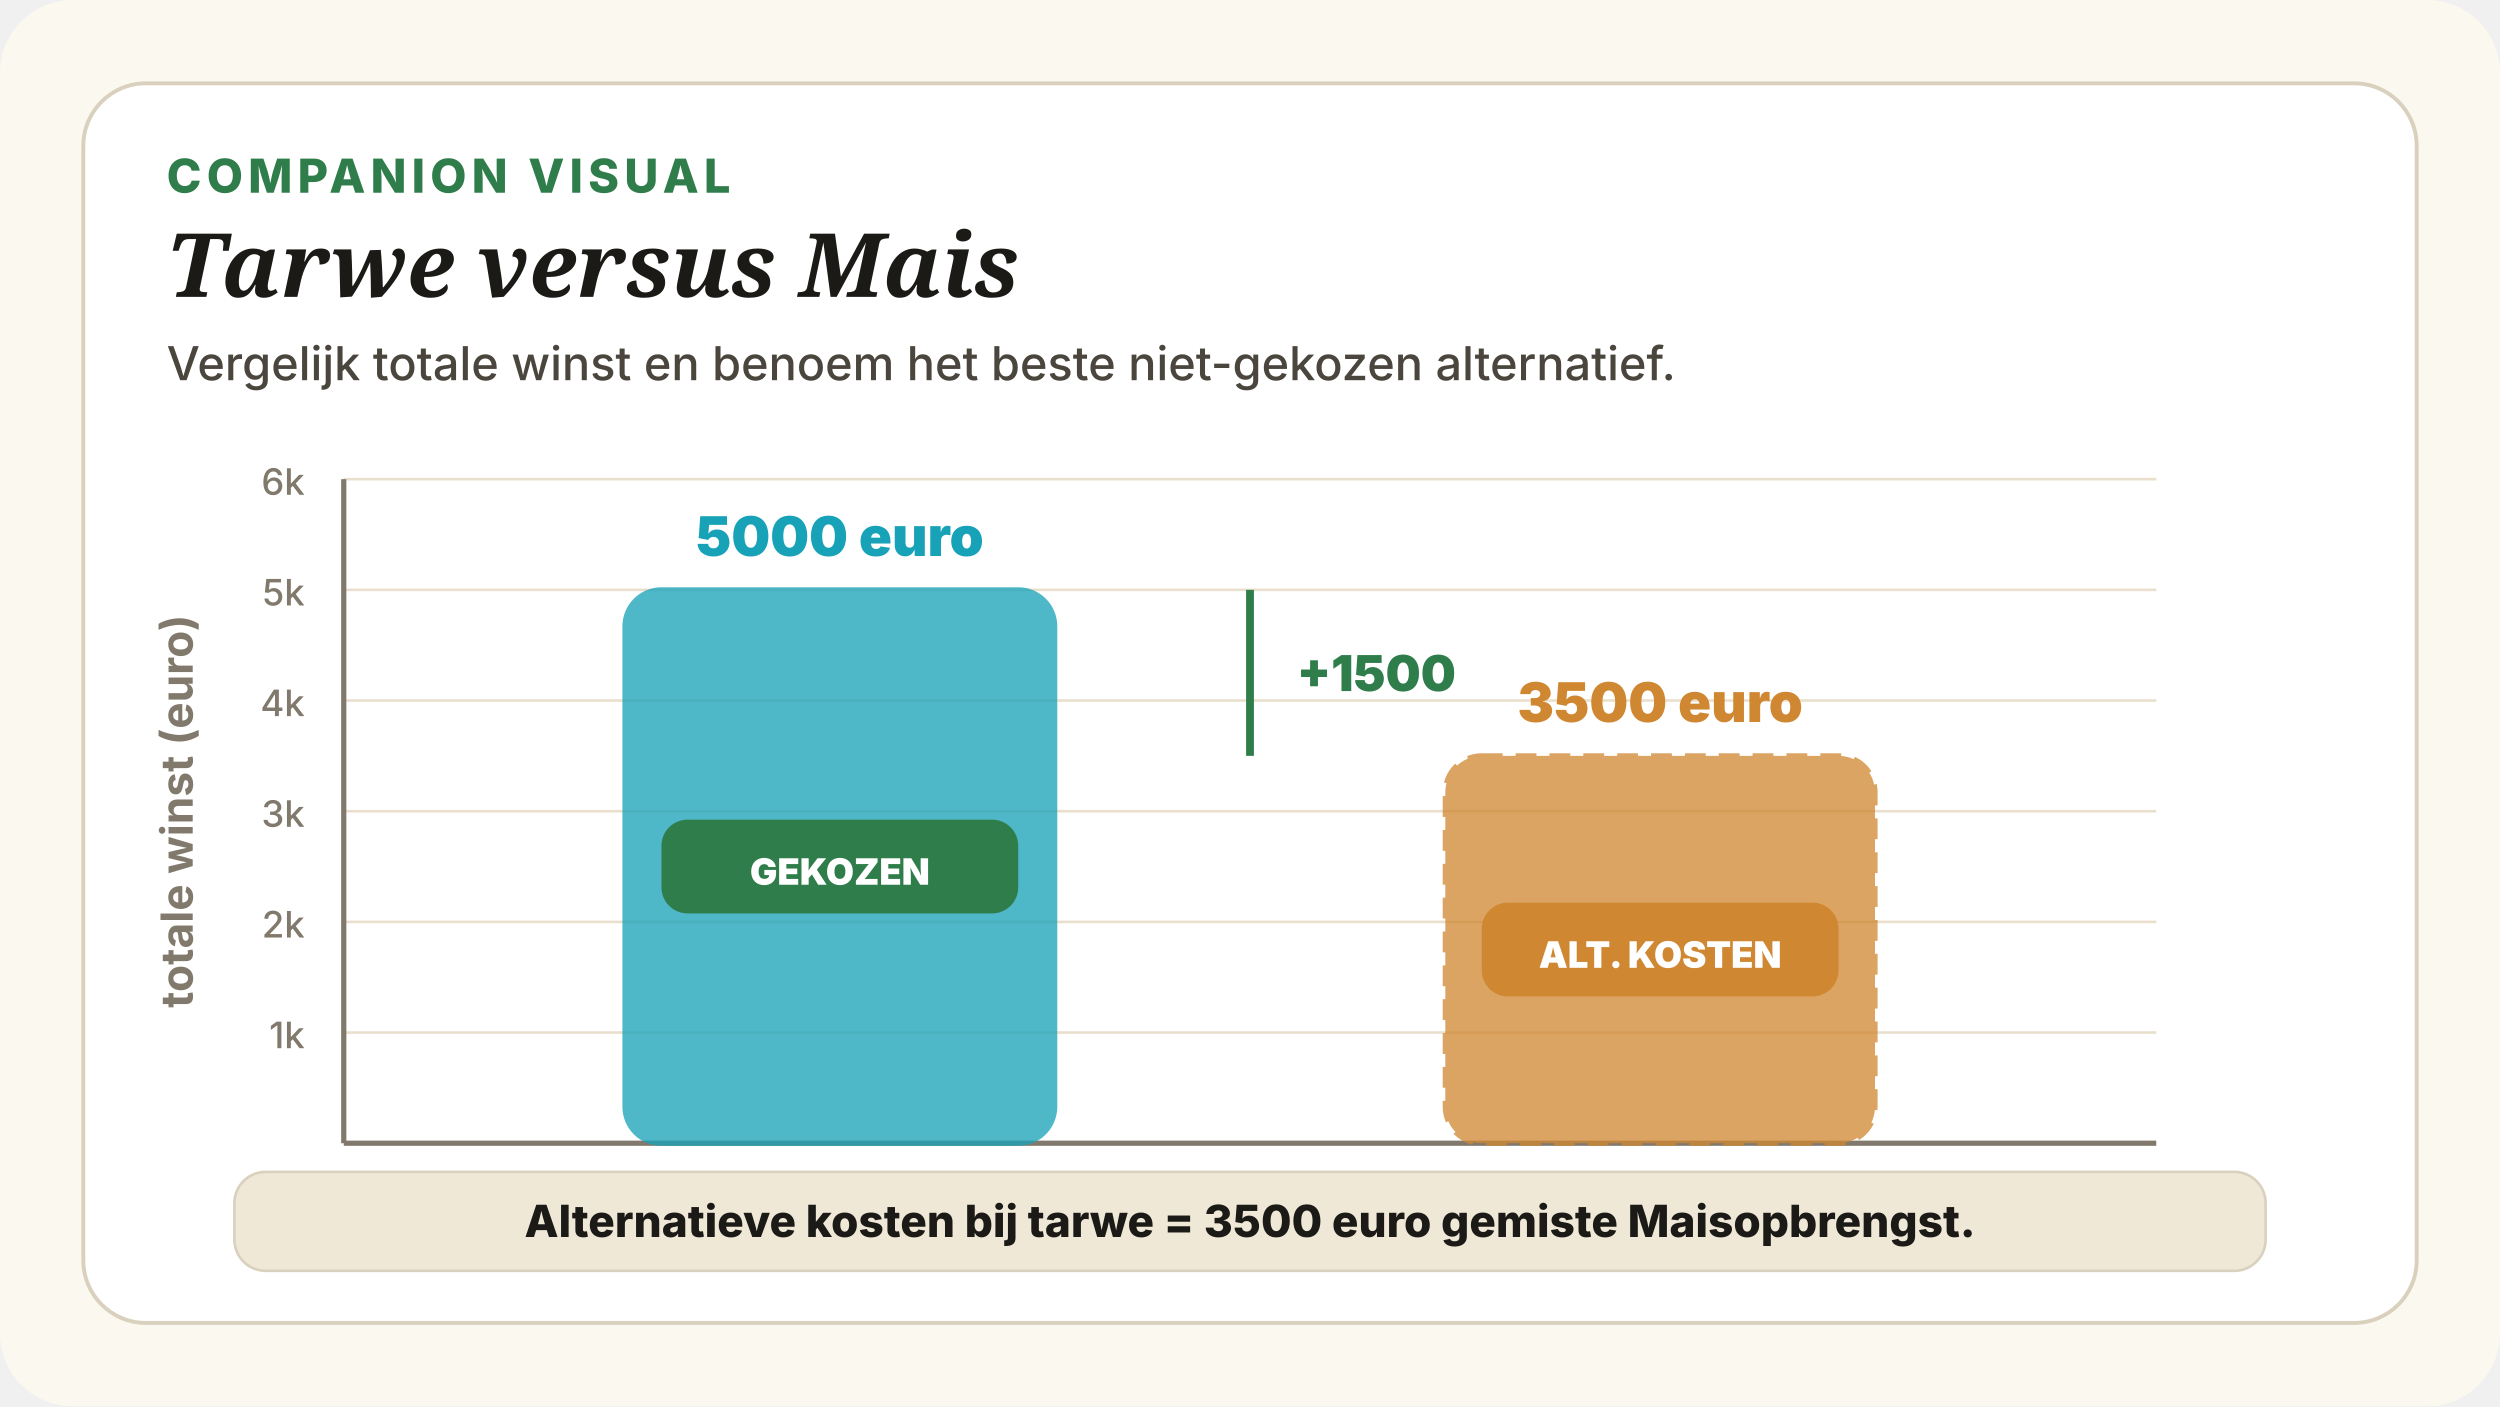
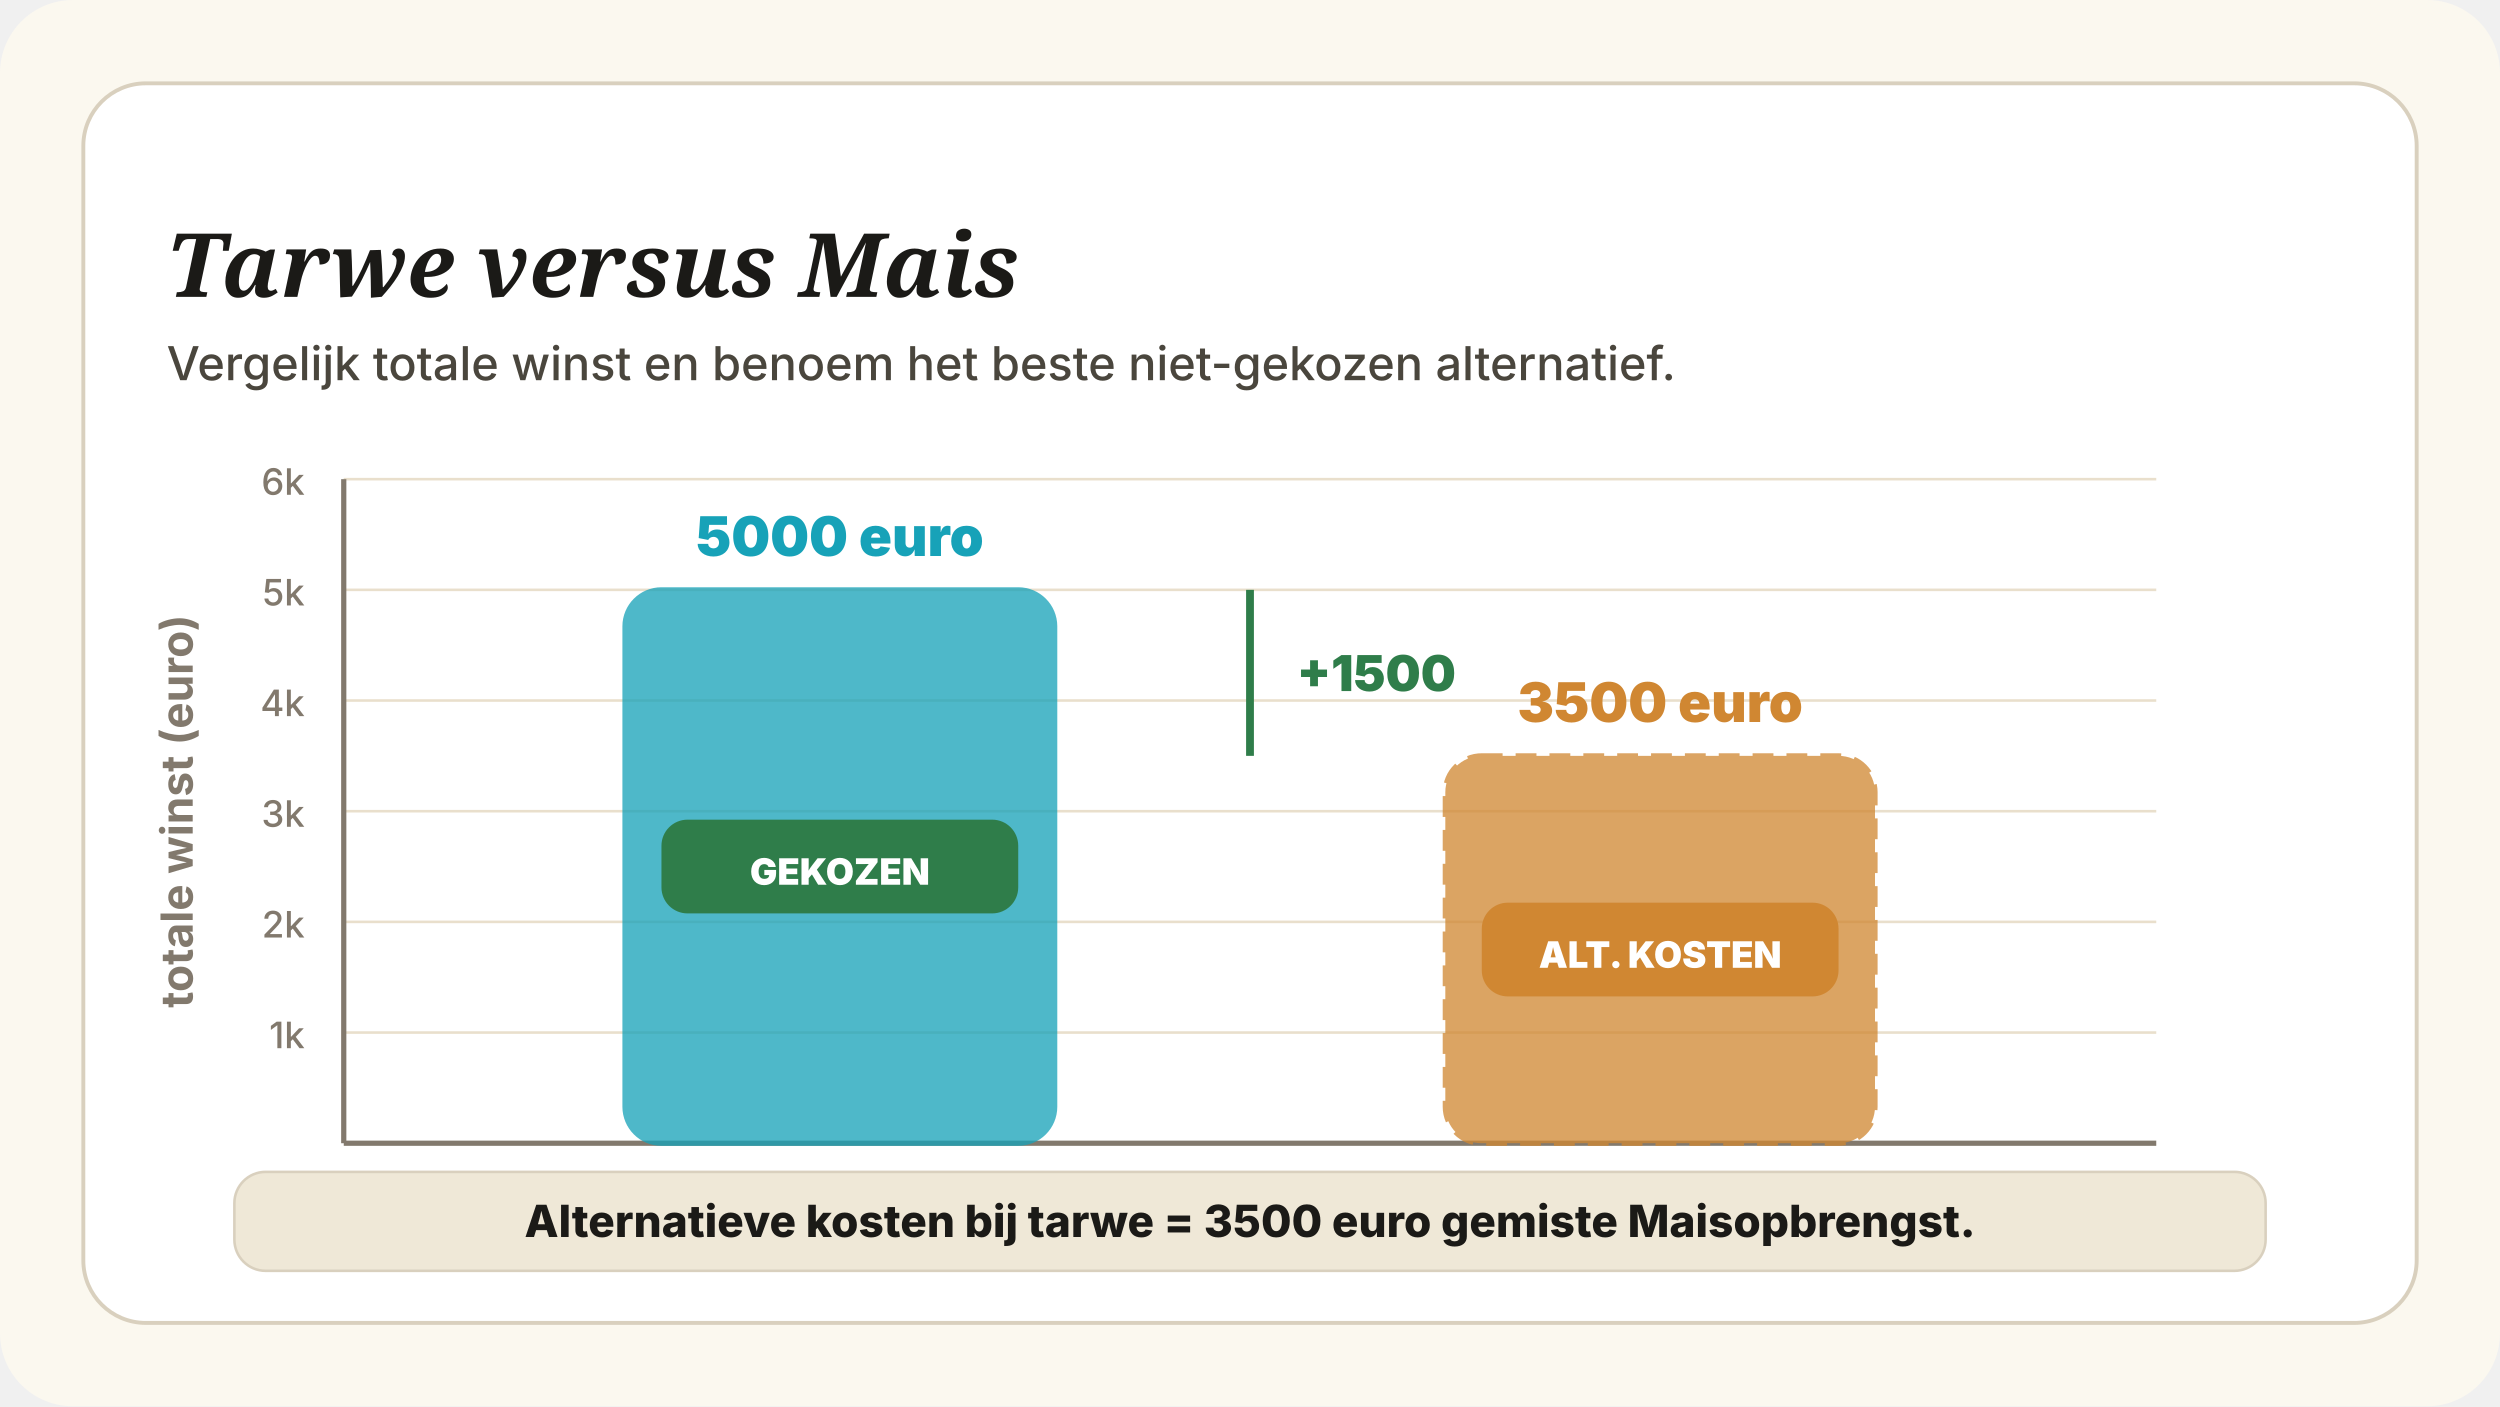
<svg xmlns="http://www.w3.org/2000/svg" viewBox="0 0 960 540">
  <rect width="960" height="540" rx="28" fill="#fbf8ef" />
  <rect x="32" y="32" width="896" height="476" rx="24" fill="#ffffff" stroke="#d9d0be" stroke-width="1.5" />
-   <text x="64" y="74" text-anchor="start" font-family="Inter, Arial, sans-serif" font-size="18" font-weight="800" letter-spacing="2" font-style="" fill="#2f7d4a">COMPANION VISUAL</text>
  <text x="64" y="114" text-anchor="start" font-family="Fraunces, Georgia, serif" font-size="34" font-weight="700" letter-spacing="0" font-style="italic" fill="#1b1a17">Tarwe versus Mais</text>
  <text x="64" y="146" text-anchor="start" font-family="Inter, Arial, sans-serif" font-size="18" font-weight="500" letter-spacing="0" font-style="" fill="#4a463d">Vergelijk totale winst en benoem het beste niet-gekozen alternatief.</text>
  <line x1="132" y1="396.5" x2="828" y2="396.5" stroke="#e9dfcc" stroke-width="1" />
  <text x="117" y="402.5" text-anchor="end" font-family="Inter, Arial, sans-serif" font-size="14" font-weight="500" letter-spacing="0" font-style="" fill="#82796d">1k</text>
  <line x1="132" y1="354" x2="828" y2="354" stroke="#e9dfcc" stroke-width="1" />
  <text x="117" y="360" text-anchor="end" font-family="Inter, Arial, sans-serif" font-size="14" font-weight="500" letter-spacing="0" font-style="" fill="#82796d">2k</text>
  <line x1="132" y1="311.5" x2="828" y2="311.5" stroke="#e9dfcc" stroke-width="1" />
  <text x="117" y="317.5" text-anchor="end" font-family="Inter, Arial, sans-serif" font-size="14" font-weight="500" letter-spacing="0" font-style="" fill="#82796d">3k</text>
  <line x1="132" y1="269" x2="828" y2="269" stroke="#e9dfcc" stroke-width="1" />
  <text x="117" y="275" text-anchor="end" font-family="Inter, Arial, sans-serif" font-size="14" font-weight="500" letter-spacing="0" font-style="" fill="#82796d">4k</text>
  <line x1="132" y1="226.5" x2="828" y2="226.5" stroke="#e9dfcc" stroke-width="1" />
  <text x="117" y="232.5" text-anchor="end" font-family="Inter, Arial, sans-serif" font-size="14" font-weight="500" letter-spacing="0" font-style="" fill="#82796d">5k</text>
  <line x1="132" y1="184" x2="828" y2="184" stroke="#e9dfcc" stroke-width="1" />
  <text x="117" y="190" text-anchor="end" font-family="Inter, Arial, sans-serif" font-size="14" font-weight="500" letter-spacing="0" font-style="" fill="#82796d">6k</text>
  <line x1="132" y1="184" x2="132" y2="439" stroke="#82796d" stroke-width="2" />
  <line x1="132" y1="439" x2="828" y2="439" stroke="#82796d" stroke-width="2" />
  <text transform="rotate(-90 74 311.5)" x="74" y="311.5" text-anchor="middle" font-family="Inter, Arial, sans-serif" font-size="17" font-weight="700" letter-spacing="0" font-style="" fill="#82796d">totale winst (euro)</text>
  <rect x="240" y="226.5" width="165" height="212.5" rx="14" fill="#17A2B8" stroke="#17A2B8" stroke-width="2" opacity="0.76" />
  <text x="322.5" y="213.5" text-anchor="middle" font-family="Inter, Arial, sans-serif" font-size="21" font-weight="900" letter-spacing="0" font-style="" fill="#17A2B8">5000 euro</text>
  <text x="322.5" y="472" text-anchor="middle" font-family="Inter, Arial, sans-serif" font-size="18" font-weight="800" letter-spacing="0" font-style="" fill="#1b1a17">Tarwe (10 ha)</text>
  <rect x="254" y="314.75" width="137" height="36" rx="10" fill="#2f7d4a" />
  <text x="322.5" y="339.75" text-anchor="middle" font-family="Inter, Arial, sans-serif" font-size="14" font-weight="900" letter-spacing="0" font-style="" fill="#ffffff">GEKOZEN</text>
  <rect x="555" y="290.25" width="165" height="148.75" rx="14" fill="#d08732" stroke="#d08732" stroke-width="2" stroke-dasharray="8,5" opacity="0.76" />
  <text x="637.5" y="277.25" text-anchor="middle" font-family="Inter, Arial, sans-serif" font-size="21" font-weight="900" letter-spacing="0" font-style="" fill="#d08732">3500 euro</text>
  <text x="637.5" y="472" text-anchor="middle" font-family="Inter, Arial, sans-serif" font-size="18" font-weight="800" letter-spacing="0" font-style="" fill="#1b1a17">Mais (10 ha)</text>
  <rect x="569" y="346.625" width="137" height="36" rx="10" fill="#d08732" />
  <text x="637.5" y="371.625" text-anchor="middle" font-family="Inter, Arial, sans-serif" font-size="14" font-weight="900" letter-spacing="0" font-style="" fill="#ffffff">ALT. KOSTEN</text>
  <line x1="480" y1="226.5" x2="480" y2="290.25" stroke="#2f7d4a" stroke-width="3" />
  <text x="498" y="265.375" text-anchor="start" font-family="Inter, Arial, sans-serif" font-size="19" font-weight="900" letter-spacing="0" font-style="" fill="#2f7d4a">+1500</text>
  <rect x="90" y="450" width="780" height="38" rx="12" fill="#efe8d7" stroke="#d9d0be" stroke-width="1" />
  <text x="480" y="475" text-anchor="middle" font-family="Inter, Arial, sans-serif" font-size="17" font-weight="800" letter-spacing="0" font-style="" fill="#1b1a17">Alternatieve kosten bij tarwe = 3500 euro gemiste Maisopbrengst.</text>
</svg>
